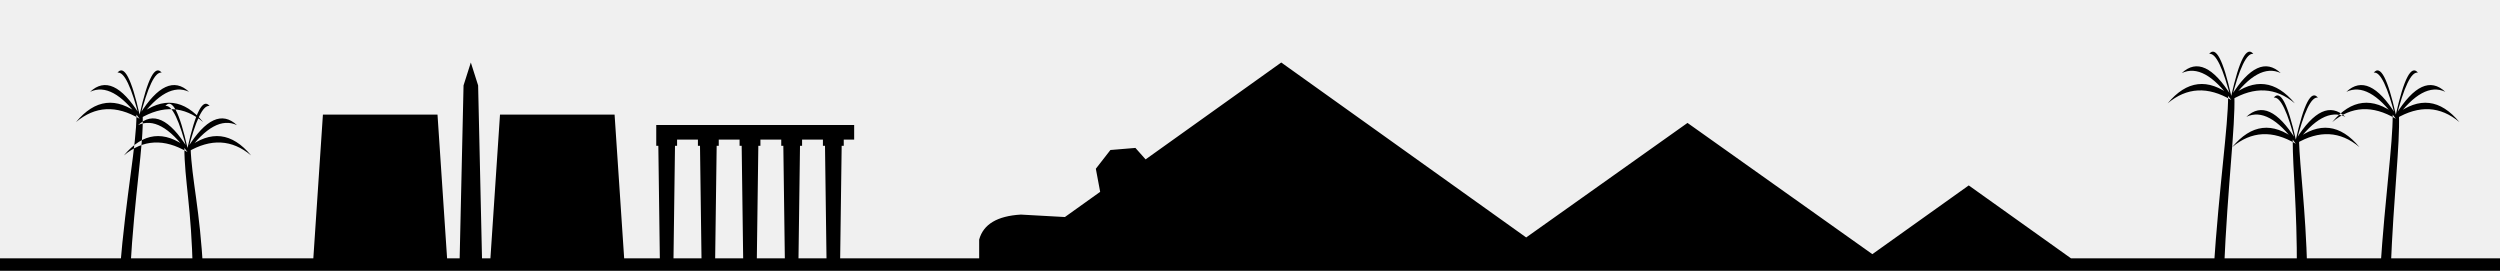
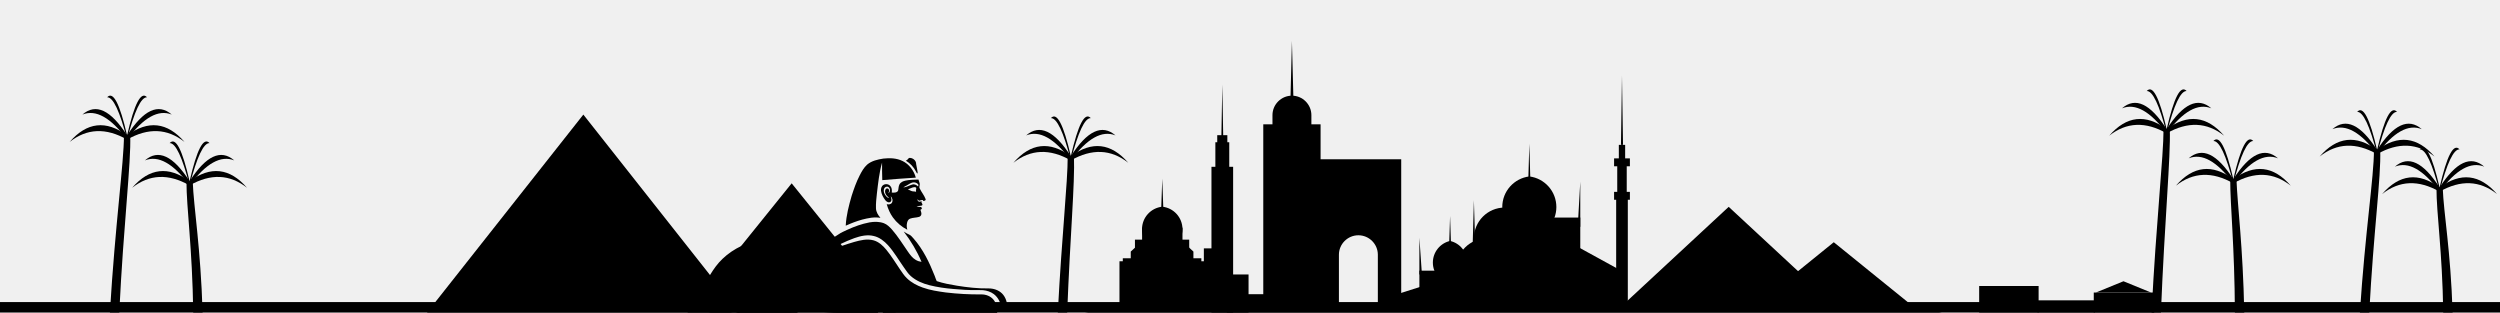
- <svg xmlns="http://www.w3.org/2000/svg" viewBox="0 0 2400 260">
-   <path d="M0 260V248H2400V260ZM115 260C121.2 185 131 140 131 110L137 110C138 140 129.2 185 125 260ZM134 110Q100.42 84.08 72.94 117.23Q100.42 94.08 134 114ZM134 110Q107.88 68.08 86.51 88.15Q107.88 78.08 134 114ZM134 110Q122.34 57.96 112.79 69.74Q122.34 67.96 134 114ZM134 110Q145.66 57.96 155.21 69.74Q145.66 67.96 134 114ZM134 110Q160.12 68.08 181.49 88.15Q160.12 78.08 134 114ZM134 110Q167.58 84.08 195.06 117.23Q167.58 94.08 134 114ZM185 260C184 201 177 172 177 142L183 142C184 172 192 201 195 260ZM180 142Q146.42 116.08 118.94 149.23Q146.42 126.08 180 146ZM180 142Q153.88 100.08 132.51 120.15Q153.88 110.08 180 146ZM180 142Q168.34 89.96 158.79 101.74Q168.34 99.96 180 146ZM180 142Q191.66 89.96 201.21 101.74Q191.66 99.96 180 146ZM180 142Q206.12 100.08 227.49 120.15Q206.12 110.08 180 146ZM180 142Q213.58 116.08 241.06 149.23Q213.58 126.08 180 146ZM300 260L310 110L420 110L430 260ZM470 260L480 110L590 110L600 260ZM441 260L445 82L452 60L459 82L463 260ZM632 140L648 140L646.4 260L633.6 260ZM630 134h20v6h-20ZM672 140L688 140L686.4 260L673.6 260ZM670 134h20v6h-20ZM712 140L728 140L726.4 260L713.6 260ZM710 134h20v6h-20ZM752 140L768 140L766.4 260L753.6 260ZM750 134h20v6h-20ZM792 140L808 140L806.4 260L793.6 260ZM790 134h20v6h-20ZM630 120h190v14h-190ZM950 260L1230 60L1510 260ZM1420 260L1620 118L1820 260ZM1775 260L1890 178L2005 260ZM940 260V230Q946 208 980 206L1052 210L1058 194L1052 162L1066 144L1090 142L1106 160L1108 176L1100 190L1100 208L1108 234L1202 234V260ZM2125 260C2130.6 176 2139 122 2139 92L2145 92C2146 122 2138.6 176 2135 260ZM2142 92Q2108.42 66.08 2080.94 99.23Q2108.42 76.08 2142 96ZM2142 92Q2115.88 50.08 2094.51 70.15Q2115.88 60.08 2142 96ZM2142 92Q2130.34 39.96 2120.79 51.74Q2130.34 49.96 2142 96ZM2142 92Q2153.66 39.96 2163.21 51.74Q2153.66 49.96 2142 96ZM2142 92Q2168.12 50.08 2189.49 70.15Q2168.12 60.08 2142 96ZM2142 92Q2175.58 66.08 2203.06 99.23Q2175.58 76.08 2142 96ZM2205 260C2205.2 197 2201 164 2201 134L2207 134C2208 164 2213.2 197 2215 260ZM2204 134Q2170.42 108.08 2142.94 141.23Q2170.42 118.08 2204 138ZM2204 134Q2177.88 92.08 2156.51 112.15Q2177.88 102.08 2204 138ZM2204 134Q2192.34 81.96 2182.79 93.74Q2192.34 91.96 2204 138ZM2204 134Q2215.66 81.96 2225.21 93.74Q2215.66 91.96 2204 138ZM2204 134Q2230.12 92.08 2251.49 112.15Q2230.12 102.08 2204 138ZM2204 134Q2237.58 108.08 2265.06 141.23Q2237.58 118.08 2204 138ZM2285 260C2290 185 2297 140 2297 110L2303 110C2304 140 2298 185 2295 260ZM2300 110Q2266.42 84.08 2238.94 117.23Q2266.42 94.08 2300 114ZM2300 110Q2273.88 68.08 2252.51 88.15Q2273.88 78.08 2300 114ZM2300 110Q2288.34 57.96 2278.79 69.74Q2288.34 67.96 2300 114ZM2300 110Q2311.66 57.96 2321.21 69.74Q2311.66 67.96 2300 114ZM2300 110Q2326.12 68.08 2347.49 88.15Q2326.12 78.08 2300 114ZM2300 110Q2333.58 84.08 2361.06 117.23Q2333.58 94.08 2300 114Z" />
+ <svg xmlns="http://www.w3.org/2000/svg" viewBox="0 0 2400 300" preserveAspectRatio="xMidYMax slice">
+   <defs>
+     <mask id="eg2h0_3" maskUnits="userSpaceOnUse" x="316.85" y="815.84" width="2030.09" height="1032.03">
+       <rect x="316.85" y="815.84" width="2030.09" height="1032.03" fill="#fff" />
+       <path d="m 12611.5,12486.1 c 101.4,56.9 197.9,131.5 314.7,152.8 89.2,9.9 184.3,-24.1 244.9,-91 32.8,-30.7 9.6,-75.6 0,-111.2 -72.9,68.8 -172.7,127.4 -276.2,98.5 -152.5,-40.9 -289.6,-136.2 -451,-143.8 51,39.7 113.3,60.4 167.6,94.7 v 0" transform="matrix(0.13 0 0 -0.13 0 2666.67)" fill="#000" />
+       <path d="m 11500.2,12329.1 c 27.1,81.8 133.4,127.9 208.4,79.9 105.1,-64.7 108,-242 -3.1,-303.1 15.8,45.7 49.8,89.6 40.4,140.4 -10.2,54.9 -61.7,113.5 -122.5,91.8 -78.9,-33.2 -86.3,-134.6 -70.9,-207.6 20,-111.7 115.5,-183 190.3,-259.2 -53.7,-5.9 -94.4,38.3 -130.5,71.3 -98.6,97.6 -164.8,249.8 -112.1,386.5 v 0" transform="matrix(0.13 0 0 -0.13 0 2666.67)" fill="#000" />
+       <path d="m 12669.3,12293.9 c 106.1,36 204.7,97.9 317.2,110.8 32.8,-1.4 86.9,-4.3 95.9,-43.8 -4.9,-62.5 -21.7,-125.2 -9.2,-188.2 -74,30.2 -157.8,8.9 -231,41 -58.6,24.6 -114.5,55.4 -172.9,80.2 v 0" transform="matrix(0.13 0 0 -0.13 0 2666.67)" fill="#000" />
+     </mask>
+   </defs>
+   <path d="M0 300V290H2400V300Z" fill="#000" />
+   <path d="M410 300L560 110L710 300Z" fill="#000" />
+   <path d="M660 300L760 176L860 300Z" fill="#000" />
+   <path d="M105.5 300C110.6 215 119 156 119 130L125 130C126 156 118.6 215 114.5 300Z" fill="#000" />
+   <path d="M122 130Q91.67 107.65 66.85 136.28Q91.67 116.65 122 134Z" fill="#000" />
+   <path d="M122 130Q98.41 93.2 79.1 110Q98.41 102.2 122 134Z" fill="#000" />
+   <path d="M122 130Q111.47 84.06 102.85 93.38Q111.47 93.06 122 134Z" fill="#000" />
+   <path d="M122 130Q132.53 84.06 141.15 93.38Q132.53 93.06 122 134Z" fill="#000" />
+   <path d="M122 130Q145.59 93.2 164.9 110Q145.59 102.2 122 134Z" fill="#000" />
+   <path d="M122 130Q152.33 107.65 177.15 136.28Q152.33 116.65 122 134Z" fill="#000" />
+   <path d="M185.5 300C184.6 237 179 200 179 174L185 174C186 200 192.6 237 194.5 300Z" fill="#000" />
+   <path d="M182 174Q151.67 151.65 126.85 180.28Q151.67 160.65 182 178Z" fill="#000" />
+   <path d="M182 174Q158.41 137.2 139.1 154Q158.41 146.2 182 178Z" fill="#000" />
+   <path d="M182 174Q171.47 128.06 162.85 137.38Q171.47 137.06 182 178Z" fill="#000" />
+   <path d="M182 174Q192.53 128.06 201.15 137.38Q192.53 137.06 182 178Z" fill="#000" />
+   <path d="M182 174Q205.59 137.2 224.9 154Q205.59 146.2 182 178Z" fill="#000" />
+   <path d="M182 174Q212.33 151.65 237.15 180.28Q212.33 160.65 182 178Z" fill="#000" />
+   <path d="M1015.5 300C1019.4 225 1025 176 1025 150L1031 150C1032 176 1027.4 225 1024.5 300Z" fill="#000" />
+   <path d="M1028 150Q997.67 127.65 972.85 156.28Q997.67 136.65 1028 154Z" fill="#000" />
+   <path d="M1028 150Q1004.41 113.2 985.1 130Q1004.41 122.2 1028 154Z" fill="#000" />
+   <path d="M1028 150Q1017.47 104.06 1008.85 113.38Q1017.47 113.06 1028 154Z" fill="#000" />
+   <path d="M1028 150Q1038.53 104.06 1047.15 113.38Q1038.53 113.06 1028 154Z" fill="#000" />
+   <path d="M1028 150Q1051.59 113.2 1070.9 130Q1051.59 122.2 1028 154Z" fill="#000" />
+   <path d="M1028 150Q1058.33 127.65 1083.15 156.28Q1058.33 136.65 1028 154Z" fill="#000" />
+   <path d="M2065.5 300C2070 212 2077 150 2077 124L2083 124C2084 150 2078 212 2074.5 300Z" fill="#000" />
+   <path d="M2080 124Q2049.67 101.65 2024.85 130.28Q2049.67 110.65 2080 128Z" fill="#000" />
+   <path d="M2080 124Q2056.41 87.2 2037.1 104Q2056.41 96.2 2080 128Z" fill="#000" />
+   <path d="M2080 124Q2069.47 78.06 2060.85 87.38Q2069.47 87.06 2080 128Z" fill="#000" />
+   <path d="M2080 124Q2090.53 78.06 2099.15 87.38Q2090.53 87.06 2080 128Z" fill="#000" />
+   <path d="M2080 124Q2103.59 87.2 2122.9 104Q2103.59 96.2 2080 128Z" fill="#000" />
+   <path d="M2080 124Q2110.33 101.65 2135.15 130.28Q2110.33 110.65 2080 128Z" fill="#000" />
+   <path d="M2145.5 300C2145.2 236 2141 198 2141 172L2147 172C2148 198 2153.2 236 2154.5 300Z" fill="#000" />
+   <path d="M2144 172Q2113.67 149.65 2088.85 178.28Q2113.67 158.65 2144 176Z" fill="#000" />
+   <path d="M2144 172Q2120.41 135.2 2101.1 152Q2120.41 144.2 2144 176Z" fill="#000" />
+   <path d="M2144 172Q2133.47 126.06 2124.85 135.38Q2133.47 135.06 2144 176Z" fill="#000" />
+   <path d="M2144 172Q2154.53 126.06 2163.15 135.38Q2154.53 135.06 2144 176Z" fill="#000" />
+   <path d="M2144 172Q2167.59 135.2 2186.9 152Q2167.59 144.2 2144 176Z" fill="#000" />
+   <path d="M2144 172Q2174.33 149.65 2199.15 178.28Q2174.33 158.65 2144 176Z" fill="#000" />
+   <path d="M2265.5 300C2270.6 222 2279 170 2279 144L2285 144C2286 170 2278.6 222 2274.5 300Z" fill="#000" />
+   <path d="M2282 144Q2251.67 121.65 2226.85 150.28Q2251.67 130.65 2282 148Z" fill="#000" />
+   <path d="M2282 144Q2258.41 107.2 2239.1 124Q2258.41 116.2 2282 148Z" fill="#000" />
+   <path d="M2282 144Q2271.47 98.06 2262.85 107.38Q2271.47 107.06 2282 148Z" fill="#000" />
+   <path d="M2282 144Q2292.53 98.06 2301.15 107.38Q2292.53 107.06 2282 148Z" fill="#000" />
+   <path d="M2282 144Q2305.59 107.2 2324.9 124Q2305.59 116.2 2282 148Z" fill="#000" />
+   <path d="M2282 144Q2312.33 121.65 2337.15 150.28Q2312.33 130.65 2282 148Z" fill="#000" />
+   <path d="M2345.5 300C2344.6 240 2339 206 2339 180L2345 180C2346 206 2352.6 240 2354.5 300Z" fill="#000" />
+   <path d="M2342 180Q2311.67 157.65 2286.85 186.28Q2311.67 166.65 2342 184Z" fill="#000" />
+   <path d="M2342 180Q2318.41 143.2 2299.1 160Q2318.41 152.2 2342 184Z" fill="#000" />
+   <path d="M2342 180Q2331.47 134.06 2322.85 143.38Q2331.47 143.06 2342 184Z" fill="#000" />
+   <path d="M2342 180Q2352.53 134.06 2361.15 143.38Q2352.53 143.06 2342 184Z" fill="#000" />
+   <path d="M2342 180Q2365.59 143.2 2384.9 160Q2365.59 152.2 2342 184Z" fill="#000" />
+   <path d="M2342 180Q2372.33 157.65 2397.15 186.28Q2372.33 166.65 2342 184Z" fill="#000" />
+   <path d="M1900 274.55h57.07v25.45h-57.07Z" fill="#000" />
+   <path d="M1956.07 288.3h54.94v11.7h-54.94Z" fill="#000" />
+   <path d="M2010.01 280.84h58.04v19.16h-58.04Z" fill="#000" />
+   <path d="M2012.01 280.84L2038.54 270L2065.06 280.84Z" fill="#000" />
+   <g transform="translate(624.52 21.53) scale(0.15)">
+     <g mask="url(#eg2h0_3)">
+       <path d="m 12722.9,13840.8 c 172.2,25.8 361.7,-122 353.1,-303.3 21.5,-153.3 69.9,-302.7 76.1,-458.6 -51.5,1.4 -60.7,54.9 -82,90.4 -112.7,222.3 -288.3,411.6 -502.9,538.5 67.4,23.6 109.9,82 155.7,133 v 0" transform="matrix(0.13 0 0 -0.13 0 2666.67)" fill="#000" />
+       <path d="m 11461.5,13810 c 316.8,35.9 653,24.6 944,-119.2 325.9,-157.4 561.1,-473.6 654.1,-819.5 -551,-27.9 -1100.8,-79.7 -1650.8,-122.7 -9,288.3 -13.5,577 -10.8,865.5 -140.4,-496.5 -193.3,-1011.4 -254.2,-1522.1 -23.7,-241.2 -55.7,-482.8 -46.1,-725.8 4.6,-180.5 103.5,-343 220.9,-474 -301,53.7 -607.3,-10.9 -898.9,-85.8 -277.7,-77.3 -547.82,-180.6 -810.13,-300.1 24.22,501.7 153.13,991 291.8,1471.4 109.53,338.1 226.13,675.8 389.23,992.6 99.4,196.1 209,394.5 374.4,543.4 221.9,188.6 516.6,251.1 796.5,296.3 v 0" transform="matrix(0.13 0 0 -0.13 0 2666.67)" fill="#000" />
+       <path d="m 12557.6,12726.4 c 207.8,41.4 420.9,47.2 632.2,50.8 18.6,-62.9 41.1,-124.7 59.6,-187.8 25.2,-80.4 -42.8,-163.8 -1.2,-242.7 84,-184.6 223.1,-340.8 294,-531.7 22.8,-70.5 -64.5,-90.4 -116,-92.1 -4.3,11.3 -12.9,34.3 -17.2,45.7 -66,12.1 -124.4,-21.5 -186.7,-34 -37.7,13.5 -52.4,52.1 -74.1,81.8 -4.6,-37.1 -5.2,-80.5 28.8,-105.3 47.6,-45.9 116.8,-18.3 168.9,3.2 28.5,-8.2 -28.5,-32.3 -9.2,-53.4 11.5,-34.7 32.1,-65.4 46.3,-99 13.1,-29.7 -13.9,-65.8 -44.3,-68.5 -82.1,-10.6 -165.1,-19 -244.2,-44.6 72.9,-23.2 149.8,-13.4 224.8,-20.7 26.8,-22.4 39.9,-59 36.2,-93.5 -18.4,-21.5 -46.3,-30.7 -69.4,-44.9 16.2,-77.4 65.5,-151.6 44.4,-233.3 -10.6,-56.6 -57.3,-100.7 -111.2,-116.7 -145.1,-43.6 -302.3,-32.3 -444.3,-87.9 -81.2,-31.1 -125.4,-114.7 -144.5,-195 -27.8,-114.8 -23.5,-237.1 10.9,-350.2 -282,142.2 -528.7,353.2 -712.9,609.6 -140,195.9 -235.3,419.7 -302.1,650 87.5,-28.3 201.3,-15.4 255,67 62,102.2 27.6,244 -58.9,321.5 24.6,-86.5 74,-204.3 -9.8,-274.4 -86.7,-62.7 -195.3,4.1 -251.4,76.5 -105,136.6 -191.2,295.1 -215.8,467.6 -11.3,103.7 20.1,223.7 112.3,283 108.4,73.9 271.3,51.4 351.4,-54.3 76.5,-86.7 78.3,-209.2 66.8,-317.9 105.4,-4.7 249,-14.7 309.7,92 28.2,99.6 16.4,209.5 66.3,303.7 56.2,116.8 185.7,170.9 305.6,195.5 v 0" transform="matrix(0.13 0 0 -0.13 0 2666.67)" fill="#000" />
+     </g>
+     <path d="m 10776.4,10667.8 c 234.9,43.1 484.7,43.1 711.3,-40.1 159.4,-59.7 281.1,-184.9 393.9,-307.4 292.6,-334.4 527.2,-713.3 779.3,-1077.7 109.6,-159.6 226.4,-323.9 397.7,-422.3 85.7,-51.4 182.8,-81.6 281.6,-95.5 -223.8,534.2 -524.6,1035.2 -877.9,1493.6 86.7,-59.6 179.7,-109.6 275.4,-153.2 88.5,-37.9 143.4,-120.9 208.6,-187.7 472.1,-535.1 784,-1187.7 1044.3,-1846.1 36,-82.6 54.5,-174 97.5,-252.7 321.5,-111.7 659.2,-168.3 993.9,-226.2 515.3,-82.8 1036.4,-143.1 1559,-134.5 241.6,1.1 490.3,-77.4 664.3,-250 184.3,-185 259.7,-451.2 259.2,-707.3 -100.2,1 -200,-1.5 -300,1 -23.9,260.8 -154.3,512.9 -361.8,674.2 -153.9,116.1 -343.7,178.4 -534.5,195.2 -111,7.2 -222.3,2.9 -333.2,4.1 -378,-3.4 -755.5,21 -1131.5,55.8 -391.8,32.4 -782.4,87.5 -1164.2,182.2 -335.4,83 -665.1,221.3 -926.4,452 -137.3,120.3 -232.8,277.7 -338.3,424.4 -258.6,365.8 -481.2,758.8 -782.4,1092.8 -188.5,206.6 -419.5,389 -696.9,454.5 -323.2,83.8 -659,2.7 -966.2,-104.7 -457.22,-164.9 -892.58,-386.5 -1310.74,-632.6 430.47,161.7 864.45,315.6 1305.84,445.3 304.1,85.3 628.7,164.8 942.6,83.6 263.7,-68.8 469.9,-261.7 639.8,-465.8 245.5,-301.4 449.7,-633.2 666.4,-955.1 108.3,-156.5 210.2,-320.1 350,-451.6 217.4,-210.7 491.1,-354.3 774.5,-455.1 365.4,-132.8 752.3,-188 1135.5,-241.6 582.6,-69.1 1169.9,-102.5 1756.6,-96.1 217.6,1.6 440.7,-81.6 585,-248.4 154.1,-180.7 201.2,-427.3 190.4,-659 -1874.4,-2.3 -3748.8,0.8 -5623,-2.3 -87.7,367.9 -280.5,722.2 -588.9,950 -112.9,79.5 -232,155.4 -364.8,195.7 352.1,-293.4 606.8,-699.4 717.4,-1144.6 -512.3,3.4 -1024.6,-1.7 -1536.95,-0.5 -299.8,2.1 -600.39,-9.2 -899.41,20.3 -445.9,33 -889.46,96.1 -1328.52,180.2 -15.82,312.9 -187.69,620.9 -463.09,777.2 -173.82,94.9 -374.6,132.4 -571.48,129.9 -235.55,-0.8 -471.09,0.8 -706.64,0 282.62,290 541.6,612.9 700.98,988.7 100.78,244.9 171.29,515 125.78,780.6 -35.74,206.9 -157.62,391.8 -321.29,520.5 -0.78,46.1 -1.37,92.2 -6.84,137.7 466.21,1.8 932.42,0.6 1398.44,3.9 339.84,1.4 682.03,-1.9 1018.36,53.9 227.34,37.9 444.34,130.9 630.66,266.4 137.7,98.3 295.32,161 446.88,233.6 346.32,159.2 708.62,289.3 1083.82,360.8 v 0" transform="matrix(0.13 0 0 -0.13 0 2666.67)" fill="#000" />
+     <path d="m 4947.27,9722.5 c 125.58,61.5 198.82,215.4 348.43,226.5 158.4,13.1 319.14,5.1 475.78,-23 69.54,-12.9 147.66,-38.1 181.25,-106.3 47.27,-95.9 36.53,-206.6 25.79,-309.5 167.77,-94.4 304.49,-256.1 337.11,-449.1 41.6,-254.1 -42,-507.2 -143.56,-737.1 -148.63,-313.5 -361.72,-596.9 -625.78,-822.6 -274.81,-235 -587.89,-427.4 -927.15,-554.3 -395.9,-144.2 -820.31,-230.7 -1242.97,-196.9 -113.67,12.5 -233.01,24.6 -336.13,76.4 -32.03,200.7 -28.71,406 -60.94,607.2 -99.8,-157.6 -210.74,-327.4 -203.71,-521.7 -2.73,-130.1 89.26,-248 207.03,-295.7 119.92,-48.6 249.22,-68.2 377.35,-80.5 394.14,-30.2 794.53,27.8 1164.64,166.2 367,130.9 703.72,334 1017.58,562.9 -189.06,-280.4 -450.78,-503.9 -731.44,-688.8 -417.58,-270.1 -917.58,-397.1 -1412.5,-397.7 -232.03,0.8 -471.88,29.1 -680.08,137.9 -152.15,78.9 -263.28,229.5 -291.6,398.6 -46.29,248.1 43.75,493.4 139.45,718.4 96.88,224.2 229.1,430.3 357.62,637.1 175.58,291.2 374.41,572.1 622.65,806.3 272.07,260.1 588.87,471.1 928.32,632.8 154.69,77.5 318.17,135.7 472.86,212.9 v 0" transform="matrix(0.13 0 0 -0.13 0 2666.67)" fill="#000" />
+     <path d="m 5433.79,7027 c 29.49,27.3 49.61,68.7 88.67,83 236.13,9.9 472.27,-10.6 708.4,1.3 197.07,0.8 403.71,8.6 586.13,-78.3 190.04,-82.8 327.74,-260 382.03,-457.6 36.53,-116 38.28,-238.7 36.33,-359.4 -908.2,-2.1 -1816.4,-2.1 -2724.41,-0.6 -109.77,2.4 -219.14,-10.3 -328.71,-4.9 89.65,44.8 187.89,67.2 278.71,109 368.55,165.7 692.58,418.6 972.85,707.5 v 0" transform="matrix(0.13 0 0 -0.13 0 2666.67)" fill="#000" />
+   </g>
+   <g transform="translate(858.97 -164.75) scale(0.26)">
+     <path d="m 9432.05,6712.1 h 616.55 V 7842.5 H 9432.05 V 6712.1" transform="matrix(0.13 0 0 -0.13 0 2666.67)" fill-rule="evenodd" fill="#000" />
+     <path d="m 9942.27,6799.5 h 666.13 v 483.1 h -666.13 v -483.1" transform="matrix(0.13 0 0 -0.13 0 2666.67)" fill-rule="evenodd" fill="#000" />
+     <path d="m 26670.4,8759 1210.7,-980.3 1210.6,-979.2 h -4842.6 l 1210.7,979.2 1210.6,980.3" transform="matrix(0.13 0 0 -0.13 0 2666.67)" fill-rule="evenodd" fill="#000" />
+     <path d="m 23685.7,9764.1 1598.1,-1482.3 1598,-1482.3 h -6392.1 l 1598,1482.3 1598,1482.3" transform="matrix(0.13 0 0 -0.13 0 2666.67)" fill-rule="evenodd" fill="#000" />
+     <path d="m 18023.5,10627.6 c 432.3,-53.2 767.7,-421.7 767.7,-869.4 0,-446.4 -335.4,-814.9 -767.7,-868.1 -433.5,53.2 -768.9,421.7 -768.9,868.1 0,447.7 335.4,816.2 768.9,869.4 v 0" transform="matrix(0.13 0 0 -0.13 0 2666.67)" fill-rule="evenodd" fill="#000" />
+     <path d="m 17325.4,9744.1 c 483.1,0 875.2,-392.2 875.2,-876.4 0,-483.1 -392.1,-875.2 -875.2,-875.2 -484.2,0 -876.4,392.1 -876.4,875.2 0,484.2 392.2,876.4 876.4,876.4 v 0" transform="matrix(0.13 0 0 -0.13 0 2666.67)" fill-rule="evenodd" fill="#000" />
+     <path d="m 16819.9,8867.7 c 483.1,0 875.2,-392.2 875.2,-875.2 0,-484.3 -392.1,-875.3 -875.2,-875.3 -484.3,0 -876.4,391 -876.4,875.3 0,483 392.1,875.2 876.4,875.2 v 0" transform="matrix(0.13 0 0 -0.13 0 2666.67)" fill-rule="evenodd" fill="#000" />
+     <path d="m 15772.3,7564.9 c -280,65 -489,315.4 -489,615.4 0,300 209,551.5 489,615.3 279.9,-63.8 489,-315.3 489,-615.3 0,-300 -209.1,-550.4 -489,-615.4 v 0" transform="matrix(0.13 0 0 -0.13 0 2666.67)" fill-rule="evenodd" fill="#000" />
+     <path d="m 20631.4,7951.1 -1539,844.5 -1703.2,-844.5 H 14900.6 V 6799.5 h 5730.8 v 1151.6" transform="matrix(0.13 0 0 -0.13 0 2666.67)" fill-rule="evenodd" fill="#000" />
+     <path d="m 15917.6,7804.7 -1751.6,-554 v -451.2 h 1751.6 v 1005.2" transform="matrix(0.13 0 0 -0.13 0 2666.67)" fill-rule="evenodd" fill="#000" />
+     <path d="m 19470.3,7374.7 h -2650.4 v 2084.7 h 2650.4 V 7374.7" transform="matrix(0.13 0 0 -0.13 0 2666.67)" fill-rule="evenodd" fill="#000" />
+     <path d="m 19470.3,9197.2 h -72 l 72,1282.7 z" transform="matrix(0.13 0 0 -0.13 0 2666.67)" fill-rule="evenodd" fill="#000" />
+     <path d="m 18058.9,10274.4 h -72 l 36.6,1282.7 z" transform="matrix(0.13 0 0 -0.13 0 2666.67)" fill-rule="evenodd" fill="#000" />
+     <path d="m 16485.7,8681.1 h -72.1 l 35.4,1270.8 z" transform="matrix(0.13 0 0 -0.13 0 2666.67)" fill-rule="evenodd" fill="#000" />
+     <path d="m 15807.7,8416.5 h -70.9 l 35.5,1087.8 z" transform="matrix(0.13 0 0 -0.13 0 2666.67)" fill-rule="evenodd" fill="#000" />
+     <path d="m 14972.7,7842.5 h -72.1 v 1044.1 z" transform="matrix(0.13 0 0 -0.13 0 2666.67)" fill-rule="evenodd" fill="#000" />
+     <path d="m 20489.7,6799.5 h 330.6 v 3277.6 h -330.6 V 9559.8 6799.5" transform="matrix(0.13 0 0 -0.13 0 2666.67)" fill-rule="evenodd" fill="#000" />
+     <path d="m 20879.4,10189.4 h -448.8 V 9965 h 448.8 v 224.4" transform="matrix(0.13 0 0 -0.13 0 2666.67)" fill-rule="evenodd" fill="#000" />
+     <path d="m 20879.4,11140.2 h -448.8 v -224.4 h 448.8 v 224.4" transform="matrix(0.13 0 0 -0.13 0 2666.67)" fill-rule="evenodd" fill="#000" />
+     <path d="m 20789.6,10015.7 h -269.3 v 922.5 h 269.3 v -922.5" transform="matrix(0.13 0 0 -0.13 0 2666.67)" fill-rule="evenodd" fill="#000" />
+     <path d="m 20744.8,11009.1 h -179.6 v 514.9 h 179.6 v -514.9" transform="matrix(0.13 0 0 -0.13 0 2666.67)" fill-rule="evenodd" fill="#000" />
+     <path d="m 20684.5,11524 h -59 l 29.5,1967.8 z" transform="matrix(0.13 0 0 -0.13 0 2666.67)" fill-rule="evenodd" fill="#000" />
+     <path d="m 13720.7,6908.2 v 1496.5 c 0,303.5 -249.2,551.6 -552.8,551.6 v 0 c -303.5,0 -552.8,-248.1 -552.8,-551.6 V 6908.2 Z m -1769.3,4206 h 2433.1 V 6799.5 h -2433.1 v 108.7 4206" transform="matrix(0.13 0 0 -0.13 0 2666.67)" fill-rule="evenodd" fill="#000" />
+     <path d="m 10466.7,6799.5 h 1627.6 v 5308 h -1627.6 v -5308" transform="matrix(0.13 0 0 -0.13 0 2666.67)" fill-rule="evenodd" fill="#000" />
+     <path d="m 11833.2,11726 h -1105.5 v 642.5 c 0,303.6 249.2,552.8 552.8,552.8 v 0 c 303.5,0 552.7,-249.2 552.7,-552.8 V 11726" transform="matrix(0.13 0 0 -0.13 0 2666.67)" fill-rule="evenodd" fill="#000" />
+     <path d="M 9610.37,10900.4 H 8995.02 V 6712.1 h 615.35 v 4188.3" transform="matrix(0.13 0 0 -0.13 0 2666.67)" fill-rule="evenodd" fill="#000" />
+     <path d="m 9500.55,11598.4 h -394.51 v -902.3 h 394.51 v 902.3" transform="matrix(0.13 0 0 -0.13 0 2666.67)" fill-rule="evenodd" fill="#000" />
+     <path d="m 9159.2,11402.4 h 287.02 v 396.8 H 9159.2 v -396.8" transform="matrix(0.13 0 0 -0.13 0 2666.67)" fill-rule="evenodd" fill="#000" />
+     <path d="m 9270.25,11402.4 h 64.94 l -31.91,1837.8 z" transform="matrix(0.13 0 0 -0.13 0 2666.67)" fill-rule="evenodd" fill="#000" />
+     <path d="m 7597.75,8493.3 c 322.47,33 574.06,305.9 574.06,636.6 0,331.9 -251.59,604.7 -574.06,637.8 -322.44,-33.1 -575.18,-305.9 -575.18,-637.8 0,-330.7 252.74,-603.6 575.18,-636.6 v 0" transform="matrix(0.13 0 0 -0.13 0 2666.67)" fill-rule="evenodd" fill="#000" />
+     <path d="M 7024.93,9172.4 H 8171.81 V 8493.3 H 7024.93 v 679.1" transform="matrix(0.13 0 0 -0.13 0 2666.67)" fill-rule="evenodd" fill="#000" />
+     <path d="M 6821.78,8832.2 H 8363.13 V 7968.8 H 6821.78 v 863.4" transform="matrix(0.13 0 0 -0.13 0 2666.67)" fill-rule="evenodd" fill="#000" />
+     <path d="m 8482.42,8493.3 -884.67,820.8 -895.27,-820.8 v -863.4 h 1779.94 v 863.4" transform="matrix(0.13 0 0 -0.13 0 2666.67)" fill-rule="evenodd" fill="#000" />
+     <path d="M 6476.89,8303.1 H 8708.02 V 7629.9 H 6476.89 v 673.2" transform="matrix(0.13 0 0 -0.13 0 2666.67)" fill-rule="evenodd" fill="#000" />
+     <path d="M 9094.23,8584.2 H 8778.87 V 6799.5 h 315.36 v 1784.7" transform="matrix(0.13 0 0 -0.13 0 2666.67)" fill-rule="evenodd" fill="#000" />
+     <path d="M 9094.23,8218 H 6382.4 V 6799.5 H 9094.23 V 8218" transform="matrix(0.13 0 0 -0.13 0 2666.67)" fill-rule="evenodd" fill="#000" />
+     <path d="m 7563.52,9585.8 h 68.49 l -34.26,980.3 z" transform="matrix(0.13 0 0 -0.13 0 2666.67)" fill-rule="evenodd" fill="#000" />
+     <path d="m 11222.6,12181.9 h 116.9 l -59,2294.9 z" transform="matrix(0.13 0 0 -0.13 0 2666.67)" fill-rule="evenodd" fill="#000" />
+     <path d="M 6382.4,6915.3 H 28976 l 1155.1,-232.7 H 4887.11 l 1495.29,232.7" transform="matrix(0.13 0 0 -0.13 0 2666.67)" fill="#000" />
+   </g>
</svg>
